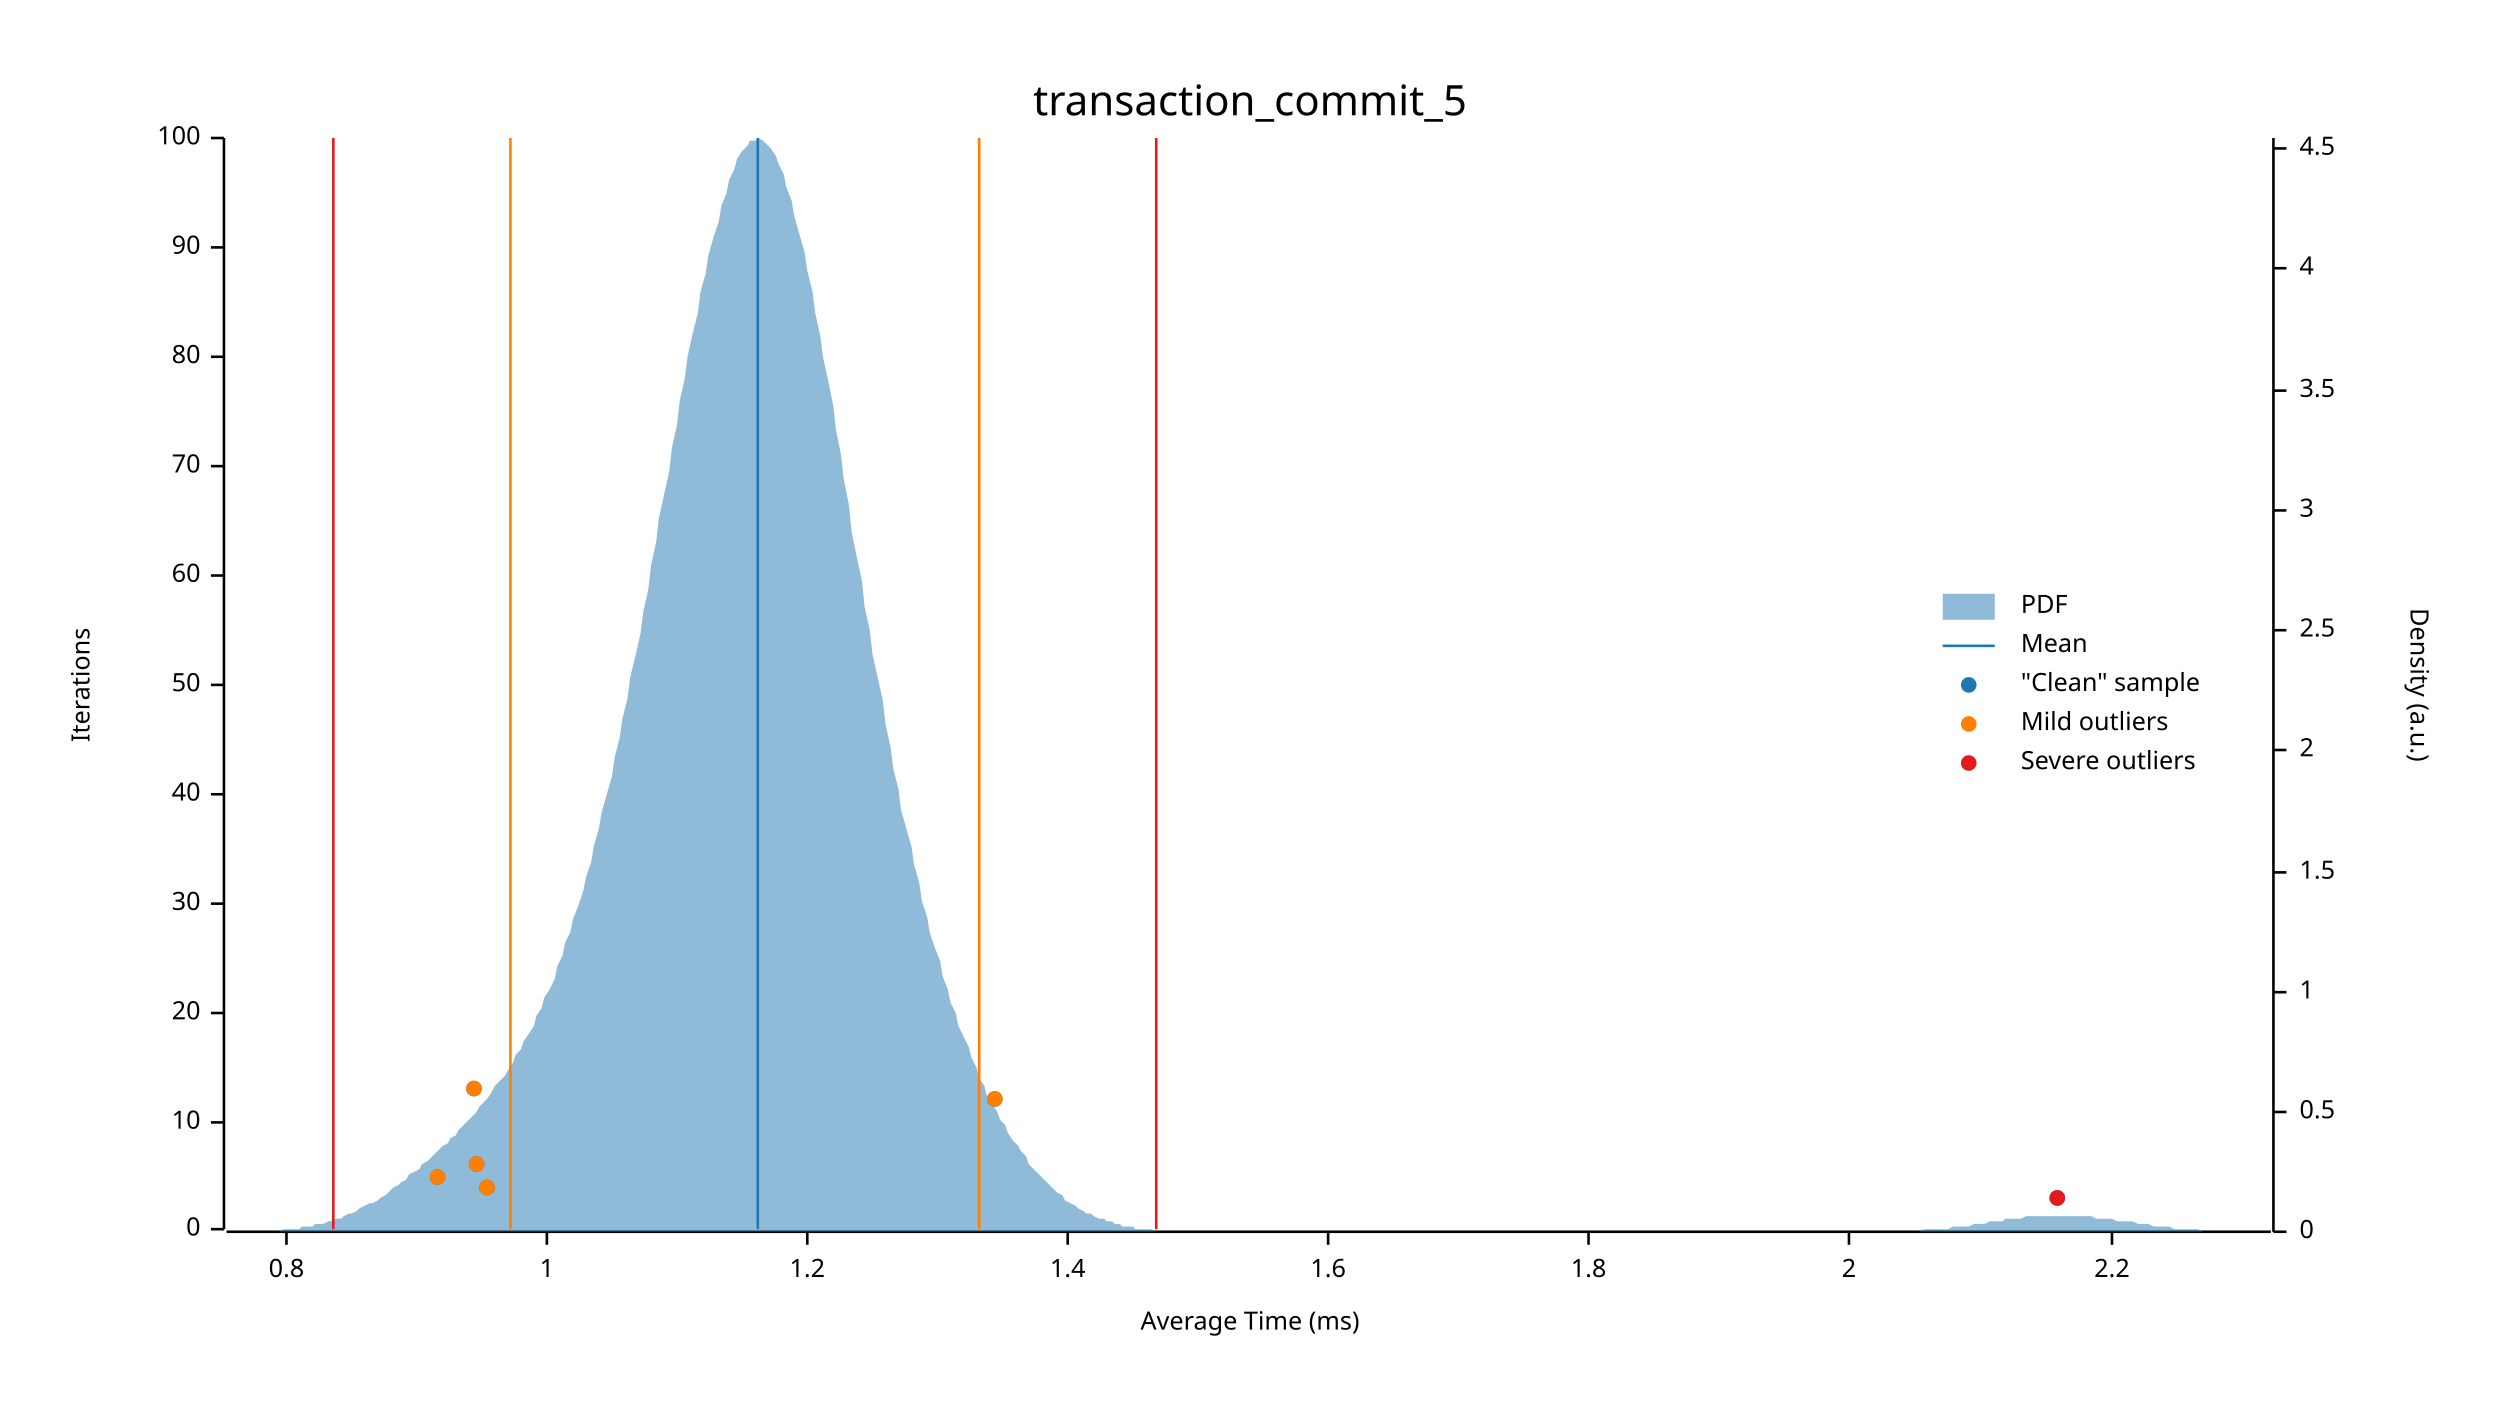
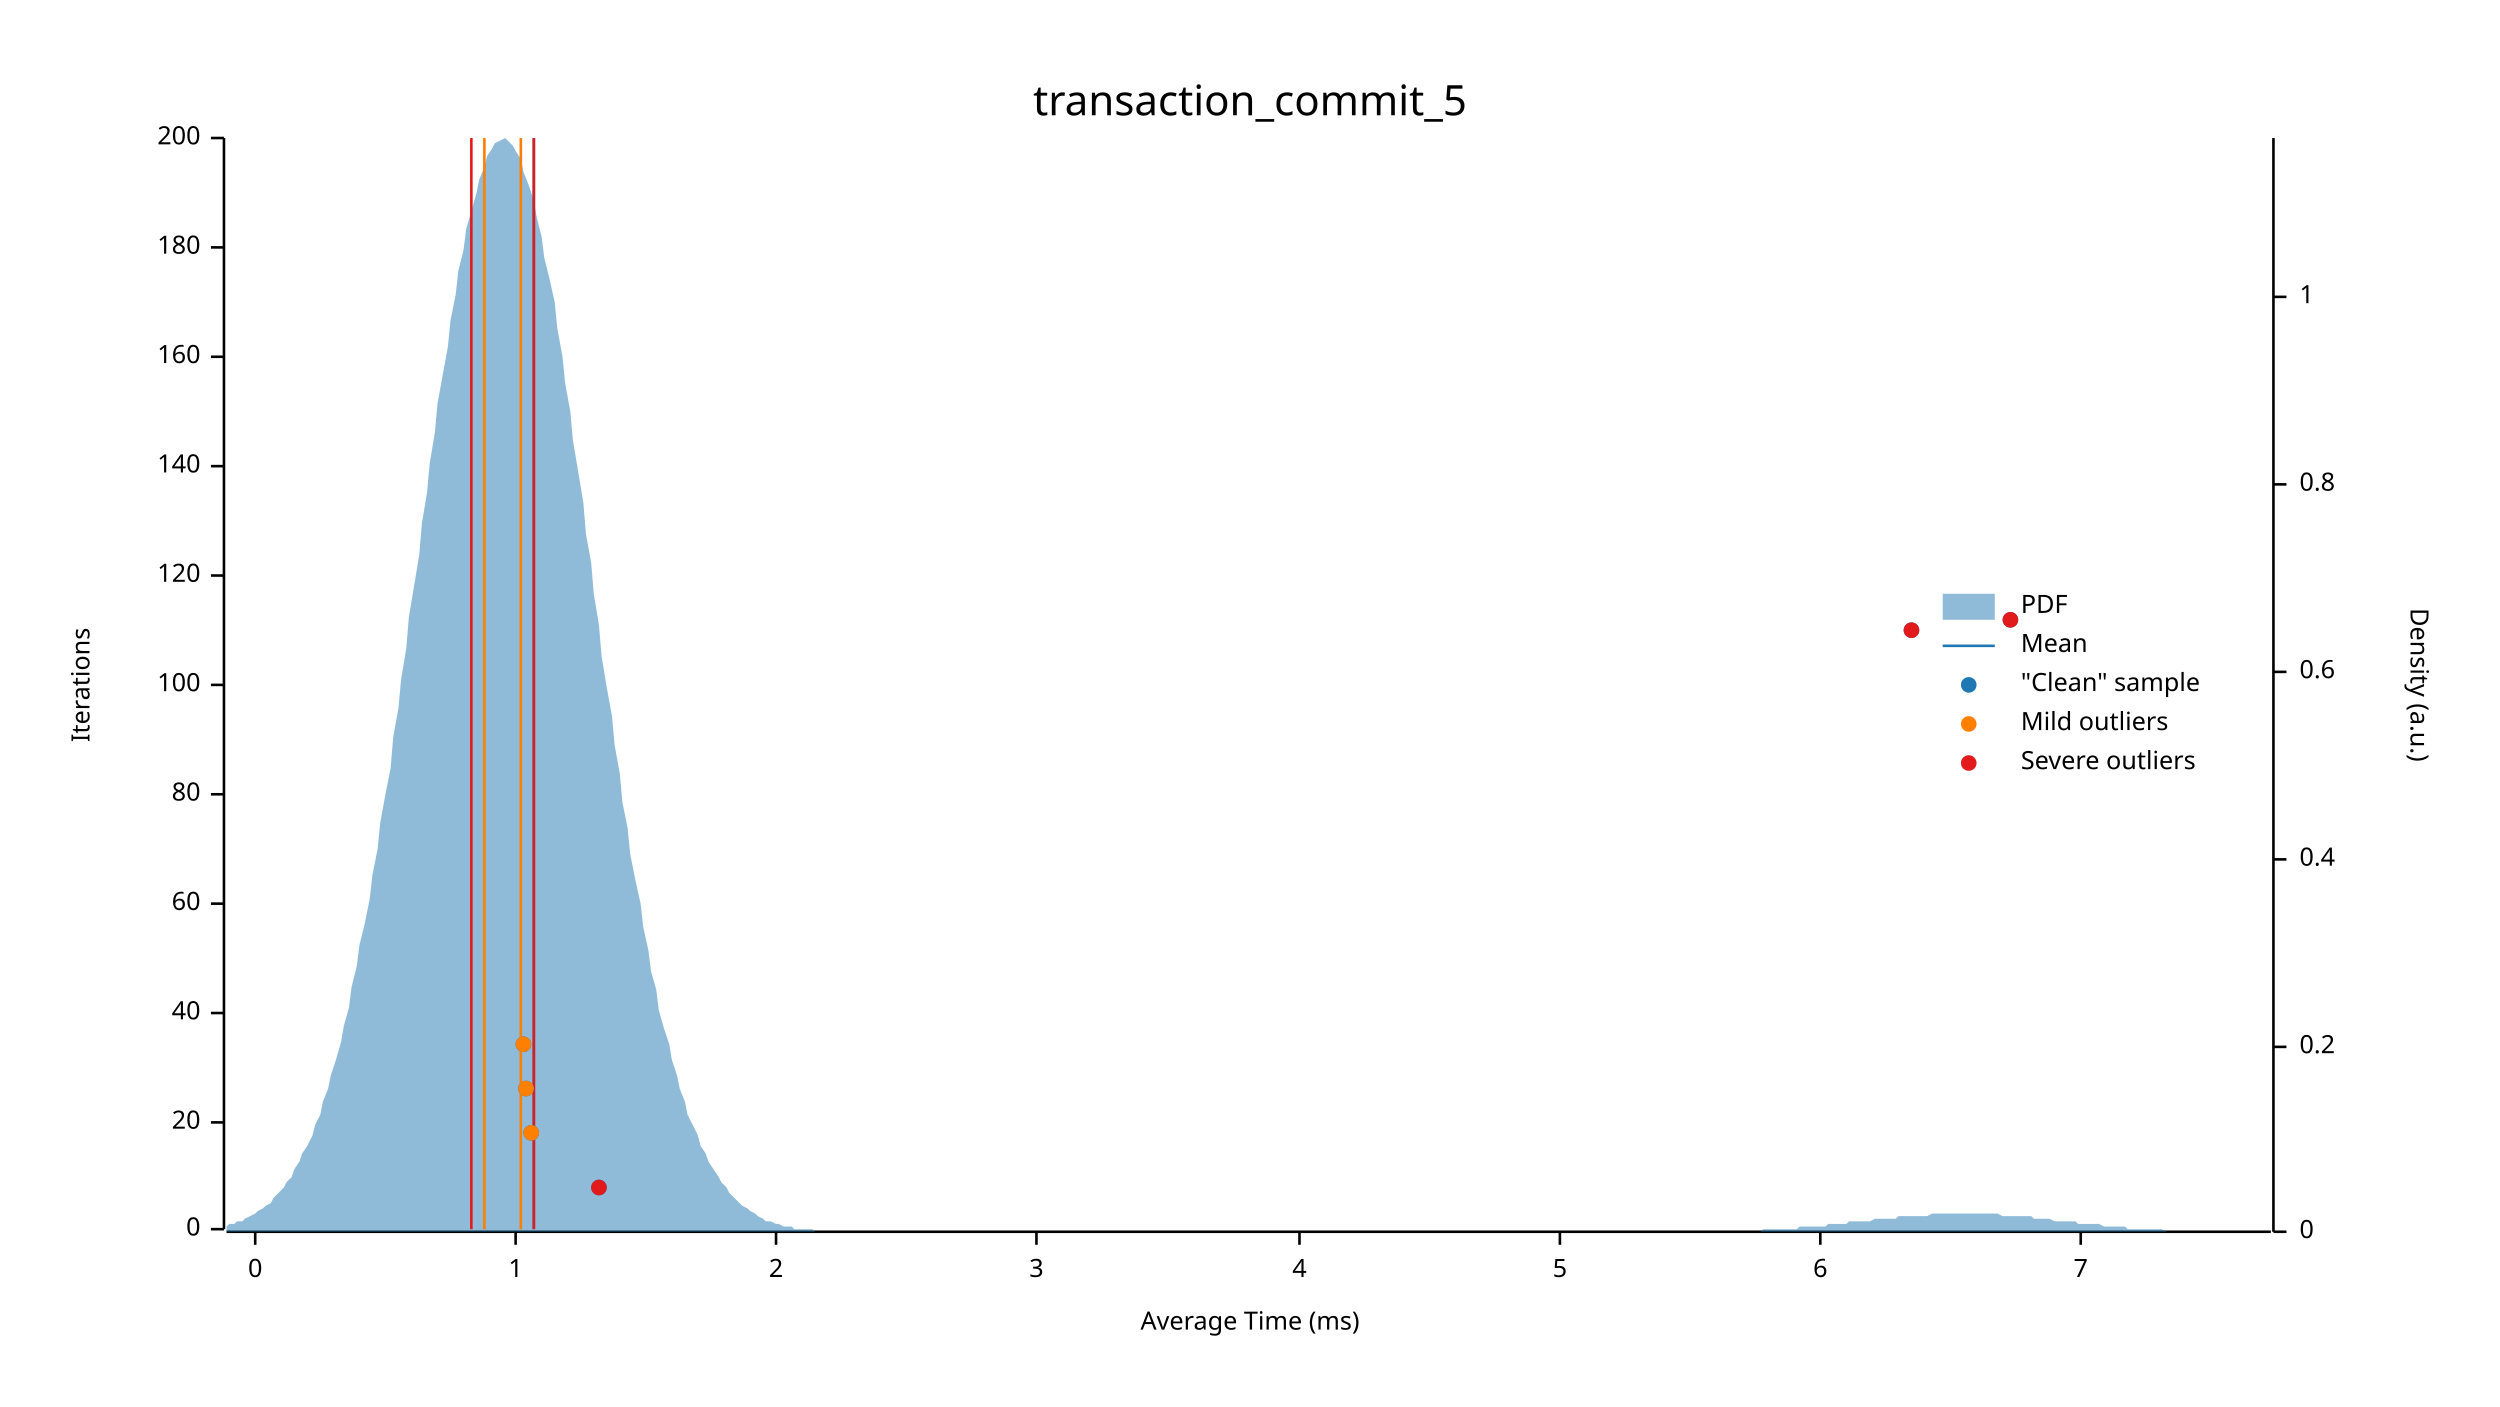
<svg xmlns="http://www.w3.org/2000/svg" width="960" height="540" viewBox="0 0 960 540">
  <text x="480" y="32" dy="0.76em" text-anchor="middle" font-family="sans-serif" font-size="16.129" opacity="1" fill="#000000">
transaction_commit_5
</text>
  <text x="27" y="263" dy="0.76em" text-anchor="middle" font-family="sans-serif" font-size="9.677" opacity="1" fill="#000000" transform="rotate(270, 27, 263)">
Iterations
</text>
  <text x="480" y="513" dy="-0.5ex" text-anchor="middle" font-family="sans-serif" font-size="9.677" opacity="1" fill="#000000">
Average Time (ms)
</text>
  <polyline fill="none" opacity="1" stroke="#000000" stroke-width="1" points="86,53 86,472 " />
  <text x="77" y="472" dy="0.5ex" text-anchor="end" font-family="sans-serif" font-size="9.677" opacity="1" fill="#000000">
0
</text>
  <polyline fill="none" opacity="1" stroke="#000000" stroke-width="1" points="81,472 86,472 " />
  <text x="77" y="431" dy="0.5ex" text-anchor="end" font-family="sans-serif" font-size="9.677" opacity="1" fill="#000000">
- 10
+ 20
</text>
  <polyline fill="none" opacity="1" stroke="#000000" stroke-width="1" points="81,431 86,431 " />
  <text x="77" y="389" dy="0.5ex" text-anchor="end" font-family="sans-serif" font-size="9.677" opacity="1" fill="#000000">
- 20
+ 40
</text>
  <polyline fill="none" opacity="1" stroke="#000000" stroke-width="1" points="81,389 86,389 " />
  <text x="77" y="347" dy="0.5ex" text-anchor="end" font-family="sans-serif" font-size="9.677" opacity="1" fill="#000000">
- 30
+ 60
</text>
  <polyline fill="none" opacity="1" stroke="#000000" stroke-width="1" points="81,347 86,347 " />
  <text x="77" y="305" dy="0.5ex" text-anchor="end" font-family="sans-serif" font-size="9.677" opacity="1" fill="#000000">
- 40
+ 80
</text>
  <polyline fill="none" opacity="1" stroke="#000000" stroke-width="1" points="81,305 86,305 " />
  <text x="77" y="263" dy="0.5ex" text-anchor="end" font-family="sans-serif" font-size="9.677" opacity="1" fill="#000000">
- 50
+ 100
</text>
  <polyline fill="none" opacity="1" stroke="#000000" stroke-width="1" points="81,263 86,263 " />
  <text x="77" y="221" dy="0.5ex" text-anchor="end" font-family="sans-serif" font-size="9.677" opacity="1" fill="#000000">
- 60
+ 120
</text>
  <polyline fill="none" opacity="1" stroke="#000000" stroke-width="1" points="81,221 86,221 " />
  <text x="77" y="179" dy="0.5ex" text-anchor="end" font-family="sans-serif" font-size="9.677" opacity="1" fill="#000000">
- 70
+ 140
</text>
  <polyline fill="none" opacity="1" stroke="#000000" stroke-width="1" points="81,179 86,179 " />
  <text x="77" y="137" dy="0.5ex" text-anchor="end" font-family="sans-serif" font-size="9.677" opacity="1" fill="#000000">
- 80
+ 160
</text>
  <polyline fill="none" opacity="1" stroke="#000000" stroke-width="1" points="81,137 86,137 " />
  <text x="77" y="95" dy="0.5ex" text-anchor="end" font-family="sans-serif" font-size="9.677" opacity="1" fill="#000000">
- 90
+ 180
</text>
  <polyline fill="none" opacity="1" stroke="#000000" stroke-width="1" points="81,95 86,95 " />
  <text x="77" y="53" dy="0.5ex" text-anchor="end" font-family="sans-serif" font-size="9.677" opacity="1" fill="#000000">
- 100
+ 200
</text>
  <polyline fill="none" opacity="1" stroke="#000000" stroke-width="1" points="81,53 86,53 " />
  <polyline fill="none" opacity="1" stroke="#000000" stroke-width="1" points="87,473 872,473 " />
-   <text x="110" y="483" dy="0.76em" text-anchor="middle" font-family="sans-serif" font-size="9.677" opacity="1" fill="#000000">
- 0.8
+   <text x="98" y="483" dy="0.76em" text-anchor="middle" font-family="sans-serif" font-size="9.677" opacity="1" fill="#000000">
+ 0
</text>
-   <polyline fill="none" opacity="1" stroke="#000000" stroke-width="1" points="110,473 110,478 " />
-   <text x="210" y="483" dy="0.76em" text-anchor="middle" font-family="sans-serif" font-size="9.677" opacity="1" fill="#000000">
+   <polyline fill="none" opacity="1" stroke="#000000" stroke-width="1" points="98,473 98,478 " />
+   <text x="198" y="483" dy="0.76em" text-anchor="middle" font-family="sans-serif" font-size="9.677" opacity="1" fill="#000000">
1
</text>
-   <polyline fill="none" opacity="1" stroke="#000000" stroke-width="1" points="210,473 210,478 " />
-   <text x="310" y="483" dy="0.76em" text-anchor="middle" font-family="sans-serif" font-size="9.677" opacity="1" fill="#000000">
- 1.2
- </text>
-   <polyline fill="none" opacity="1" stroke="#000000" stroke-width="1" points="310,473 310,478 " />
-   <text x="410" y="483" dy="0.76em" text-anchor="middle" font-family="sans-serif" font-size="9.677" opacity="1" fill="#000000">
- 1.4
- </text>
-   <polyline fill="none" opacity="1" stroke="#000000" stroke-width="1" points="410,473 410,478 " />
-   <text x="510" y="483" dy="0.76em" text-anchor="middle" font-family="sans-serif" font-size="9.677" opacity="1" fill="#000000">
- 1.6
- </text>
-   <polyline fill="none" opacity="1" stroke="#000000" stroke-width="1" points="510,473 510,478 " />
-   <text x="610" y="483" dy="0.76em" text-anchor="middle" font-family="sans-serif" font-size="9.677" opacity="1" fill="#000000">
- 1.8
- </text>
-   <polyline fill="none" opacity="1" stroke="#000000" stroke-width="1" points="610,473 610,478 " />
-   <text x="710" y="483" dy="0.76em" text-anchor="middle" font-family="sans-serif" font-size="9.677" opacity="1" fill="#000000">
+   <polyline fill="none" opacity="1" stroke="#000000" stroke-width="1" points="198,473 198,478 " />
+   <text x="298" y="483" dy="0.76em" text-anchor="middle" font-family="sans-serif" font-size="9.677" opacity="1" fill="#000000">
2
</text>
-   <polyline fill="none" opacity="1" stroke="#000000" stroke-width="1" points="710,473 710,478 " />
-   <text x="811" y="483" dy="0.76em" text-anchor="middle" font-family="sans-serif" font-size="9.677" opacity="1" fill="#000000">
- 2.2
+   <polyline fill="none" opacity="1" stroke="#000000" stroke-width="1" points="298,473 298,478 " />
+   <text x="398" y="483" dy="0.76em" text-anchor="middle" font-family="sans-serif" font-size="9.677" opacity="1" fill="#000000">
+ 3
</text>
-   <polyline fill="none" opacity="1" stroke="#000000" stroke-width="1" points="811,473 811,478 " />
+   <polyline fill="none" opacity="1" stroke="#000000" stroke-width="1" points="398,473 398,478 " />
+   <text x="499" y="483" dy="0.76em" text-anchor="middle" font-family="sans-serif" font-size="9.677" opacity="1" fill="#000000">
+ 4
+ </text>
+   <polyline fill="none" opacity="1" stroke="#000000" stroke-width="1" points="499,473 499,478 " />
+   <text x="599" y="483" dy="0.76em" text-anchor="middle" font-family="sans-serif" font-size="9.677" opacity="1" fill="#000000">
+ 5
+ </text>
+   <polyline fill="none" opacity="1" stroke="#000000" stroke-width="1" points="599,473 599,478 " />
+   <text x="699" y="483" dy="0.76em" text-anchor="middle" font-family="sans-serif" font-size="9.677" opacity="1" fill="#000000">
+ 6
+ </text>
+   <polyline fill="none" opacity="1" stroke="#000000" stroke-width="1" points="699,473 699,478 " />
+   <text x="799" y="483" dy="0.76em" text-anchor="middle" font-family="sans-serif" font-size="9.677" opacity="1" fill="#000000">
+ 7
+ </text>
+   <polyline fill="none" opacity="1" stroke="#000000" stroke-width="1" points="799,473 799,478 " />
  <text x="933" y="263" dy="0.76em" text-anchor="middle" font-family="sans-serif" font-size="9.677" opacity="1" fill="#000000" transform="rotate(90, 933, 263)">
Density (a.u.)
</text>
  <polyline fill="none" opacity="1" stroke="#000000" stroke-width="1" points="873,53 873,473 " />
  <text x="883" y="473" dy="0.5ex" text-anchor="start" font-family="sans-serif" font-size="9.677" opacity="1" fill="#000000">
0
</text>
  <polyline fill="none" opacity="1" stroke="#000000" stroke-width="1" points="873,473 878,473 " />
-   <text x="883" y="427" dy="0.5ex" text-anchor="start" font-family="sans-serif" font-size="9.677" opacity="1" fill="#000000">
- 0.5
+   <text x="883" y="402" dy="0.5ex" text-anchor="start" font-family="sans-serif" font-size="9.677" opacity="1" fill="#000000">
+ 0.2
</text>
-   <polyline fill="none" opacity="1" stroke="#000000" stroke-width="1" points="873,427 878,427 " />
-   <text x="883" y="381" dy="0.5ex" text-anchor="start" font-family="sans-serif" font-size="9.677" opacity="1" fill="#000000">
+   <polyline fill="none" opacity="1" stroke="#000000" stroke-width="1" points="873,402 878,402 " />
+   <text x="883" y="330" dy="0.5ex" text-anchor="start" font-family="sans-serif" font-size="9.677" opacity="1" fill="#000000">
+ 0.4
+ </text>
+   <polyline fill="none" opacity="1" stroke="#000000" stroke-width="1" points="873,330 878,330 " />
+   <text x="883" y="258" dy="0.5ex" text-anchor="start" font-family="sans-serif" font-size="9.677" opacity="1" fill="#000000">
+ 0.6
+ </text>
+   <polyline fill="none" opacity="1" stroke="#000000" stroke-width="1" points="873,258 878,258 " />
+   <text x="883" y="186" dy="0.5ex" text-anchor="start" font-family="sans-serif" font-size="9.677" opacity="1" fill="#000000">
+ 0.8
+ </text>
+   <polyline fill="none" opacity="1" stroke="#000000" stroke-width="1" points="873,186 878,186 " />
+   <text x="883" y="114" dy="0.5ex" text-anchor="start" font-family="sans-serif" font-size="9.677" opacity="1" fill="#000000">
1
</text>
-   <polyline fill="none" opacity="1" stroke="#000000" stroke-width="1" points="873,381 878,381 " />
-   <text x="883" y="335" dy="0.5ex" text-anchor="start" font-family="sans-serif" font-size="9.677" opacity="1" fill="#000000">
- 1.5
- </text>
-   <polyline fill="none" opacity="1" stroke="#000000" stroke-width="1" points="873,335 878,335 " />
-   <text x="883" y="288" dy="0.5ex" text-anchor="start" font-family="sans-serif" font-size="9.677" opacity="1" fill="#000000">
- 2
- </text>
-   <polyline fill="none" opacity="1" stroke="#000000" stroke-width="1" points="873,288 878,288 " />
-   <text x="883" y="242" dy="0.5ex" text-anchor="start" font-family="sans-serif" font-size="9.677" opacity="1" fill="#000000">
- 2.5
- </text>
-   <polyline fill="none" opacity="1" stroke="#000000" stroke-width="1" points="873,242 878,242 " />
-   <text x="883" y="196" dy="0.5ex" text-anchor="start" font-family="sans-serif" font-size="9.677" opacity="1" fill="#000000">
- 3
- </text>
-   <polyline fill="none" opacity="1" stroke="#000000" stroke-width="1" points="873,196 878,196 " />
-   <text x="883" y="150" dy="0.5ex" text-anchor="start" font-family="sans-serif" font-size="9.677" opacity="1" fill="#000000">
- 3.5
- </text>
-   <polyline fill="none" opacity="1" stroke="#000000" stroke-width="1" points="873,150 878,150 " />
-   <text x="883" y="103" dy="0.5ex" text-anchor="start" font-family="sans-serif" font-size="9.677" opacity="1" fill="#000000">
- 4
- </text>
-   <polyline fill="none" opacity="1" stroke="#000000" stroke-width="1" points="873,103 878,103 " />
-   <text x="883" y="57" dy="0.5ex" text-anchor="start" font-family="sans-serif" font-size="9.677" opacity="1" fill="#000000">
- 4.5
- </text>
-   <polyline fill="none" opacity="1" stroke="#000000" stroke-width="1" points="873,57 878,57 " />
-   <polygon opacity="0.5" fill="#1F78B4" points="87,473 88,473 90,473 91,473 93,473 94,473 96,473 98,473 99,473 101,473 102,473 104,473 105,473 107,473 109,472 110,472 112,472 113,472 115,472 116,471 118,471 120,471 121,470 123,470 124,470 126,469 127,469 129,468 131,468 132,467 134,466 135,466 137,465 138,464 140,463 142,462 143,462 145,461 146,460 148,459 150,457 151,456 153,455 154,454 156,453 157,451 159,450 161,449 162,447 164,446 165,445 167,443 168,442 170,440 172,439 173,437 175,436 176,434 178,432 179,431 181,429 183,427 184,425 186,423 187,422 189,419 190,417 192,415 194,413 195,411 197,408 198,405 200,403 201,400 203,397 205,394 206,390 208,387 209,383 211,380 213,376 214,371 216,367 217,362 219,358 220,353 222,348 224,342 225,337 227,331 228,325 230,318 231,312 233,305 235,298 236,291 238,283 239,276 241,268 242,260 244,252 246,243 247,235 249,226 250,217 252,208 253,199 255,190 257,181 258,172 260,163 261,154 263,145 264,137 266,128 268,120 269,112 271,105 272,98 274,91 276,85 277,79 279,74 280,69 282,65 283,61 285,58 287,56 288,54 290,54 291,53 293,54 294,55 296,57 298,60 299,63 301,67 302,72 304,77 305,83 307,90 309,97 310,104 312,112 313,120 315,129 316,137 318,146 320,156 321,165 323,175 324,184 326,194 327,204 329,214 331,223 332,233 334,242 335,251 337,260 339,269 340,278 342,287 343,295 345,303 346,311 348,318 350,325 351,332 353,339 354,346 356,352 357,358 359,364 361,369 362,375 364,380 365,385 367,389 368,394 370,398 372,402 373,406 375,410 376,414 378,417 379,421 381,424 383,427 384,430 386,432 387,435 389,438 391,440 392,442 394,444 395,447 397,449 398,450 400,452 402,454 403,455 405,457 406,458 408,459 409,461 411,462 413,463 414,464 416,465 417,466 419,466 420,467 422,468 424,468 425,469 427,469 428,470 430,470 431,471 433,471 435,471 436,472 438,472 439,472 441,472 442,472 444,473 446,473 447,473 449,473 450,473 452,473 454,473 455,473 457,473 458,473 460,473 461,473 463,473 465,473 466,473 468,473 469,473 471,473 472,473 474,473 476,473 477,473 479,473 480,473 482,473 483,473 485,473 487,473 488,473 490,473 491,473 493,473 494,473 496,473 498,473 499,473 501,473 502,473 504,473 505,473 507,473 509,473 510,473 512,473 513,473 515,473 517,473 518,473 520,473 521,473 523,473 524,473 526,473 528,473 529,473 531,473 532,473 534,473 535,473 537,473 539,473 540,473 542,473 543,473 545,473 546,473 548,473 550,473 551,473 553,473 554,473 556,473 557,473 559,473 561,473 562,473 564,473 565,473 567,473 568,473 570,473 572,473 573,473 575,473 576,473 578,473 580,473 581,473 583,473 584,473 586,473 587,473 589,473 591,473 592,473 594,473 595,473 597,473 598,473 600,473 602,473 603,473 605,473 606,473 608,473 609,473 611,473 613,473 614,473 616,473 617,473 619,473 620,473 622,473 624,473 625,473 627,473 628,473 630,473 632,473 633,473 635,473 636,473 638,473 639,473 641,473 643,473 644,473 646,473 647,473 649,473 650,473 652,473 654,473 655,473 657,473 658,473 660,473 661,473 663,473 665,473 666,473 668,473 669,473 671,473 672,473 674,473 676,473 677,473 679,473 680,473 682,473 683,473 685,473 687,473 688,473 690,473 691,473 693,473 695,473 696,473 698,473 699,473 701,473 702,473 704,473 706,473 707,473 709,473 710,473 712,473 713,473 715,473 717,473 718,473 720,473 721,473 723,473 724,473 726,473 728,473 729,473 731,473 732,473 734,473 735,473 737,473 739,472 740,472 742,472 743,472 745,472 746,472 748,472 750,471 751,471 753,471 754,471 756,471 758,470 759,470 761,470 762,470 764,469 765,469 767,469 769,469 770,468 772,468 773,468 775,468 776,468 778,467 780,467 781,467 783,467 784,467 786,467 787,467 789,467 791,467 792,467 794,467 795,467 797,467 798,467 800,467 802,467 803,467 805,468 806,468 808,468 809,468 811,468 813,469 814,469 816,469 817,469 819,469 821,470 822,470 824,470 825,470 827,471 828,471 830,471 832,471 833,471 835,472 836,472 838,472 839,472 841,472 843,472 844,472 846,473 847,473 849,473 850,473 852,473 854,473 855,473 857,473 858,473 860,473 861,473 863,473 865,473 866,473 868,473 869,473 871,473 873,473 873,473 87,473 " />
-   <polyline fill="none" opacity="1" stroke="#1F78B4" stroke-width="1" points="291,472 291,53 " />
-   <polyline fill="none" opacity="1" stroke="#FF7F00" stroke-width="1" points="196,472 196,53 " />
-   <polyline fill="none" opacity="1" stroke="#FF7F00" stroke-width="1" points="376,472 376,53 " />
-   <polyline fill="none" opacity="1" stroke="#E31A1C" stroke-width="1" points="128,472 128,53 " />
-   <polyline fill="none" opacity="1" stroke="#E31A1C" stroke-width="1" points="444,472 444,53 " />
-   <circle cx="790" cy="460" r="3" opacity="1" fill="#1F78B4" stroke="none" stroke-width="1" />
-   <circle cx="187" cy="456" r="3" opacity="1" fill="#1F78B4" stroke="none" stroke-width="1" />
-   <circle cx="168" cy="452" r="3" opacity="1" fill="#1F78B4" stroke="none" stroke-width="1" />
-   <circle cx="183" cy="447" r="3" opacity="1" fill="#1F78B4" stroke="none" stroke-width="1" />
-   <circle cx="382" cy="422" r="3" opacity="1" fill="#1F78B4" stroke="none" stroke-width="1" />
-   <circle cx="182" cy="418" r="3" opacity="1" fill="#1F78B4" stroke="none" stroke-width="1" />
-   <circle cx="187" cy="456" r="3" opacity="1" fill="#FF7F00" stroke="none" stroke-width="1" />
-   <circle cx="168" cy="452" r="3" opacity="1" fill="#FF7F00" stroke="none" stroke-width="1" />
-   <circle cx="183" cy="447" r="3" opacity="1" fill="#FF7F00" stroke="none" stroke-width="1" />
-   <circle cx="382" cy="422" r="3" opacity="1" fill="#FF7F00" stroke="none" stroke-width="1" />
-   <circle cx="182" cy="418" r="3" opacity="1" fill="#FF7F00" stroke="none" stroke-width="1" />
-   <circle cx="790" cy="460" r="3" opacity="1" fill="#E31A1C" stroke="none" stroke-width="1" />
+   <polyline fill="none" opacity="1" stroke="#000000" stroke-width="1" points="873,114 878,114 " />
+   <polygon opacity="0.5" fill="#1F78B4" points="87,471 88,470 90,470 91,469 93,469 94,468 96,467 98,466 99,465 101,464 102,463 104,462 105,460 107,458 109,456 110,454 112,452 113,449 115,446 116,443 118,440 120,436 121,432 123,428 124,423 126,418 127,413 129,407 131,400 132,394 134,387 135,379 137,371 138,363 140,355 142,345 143,336 145,326 146,316 148,305 150,295 151,283 153,272 154,261 156,249 157,237 159,225 161,213 162,201 164,189 165,178 167,166 168,155 170,144 172,133 173,123 175,113 176,104 178,96 179,88 181,81 183,74 184,69 186,64 187,60 189,57 190,55 192,54 194,53 195,54 197,56 198,58 200,61 201,66 203,71 205,77 206,83 208,91 209,99 211,107 213,116 214,126 216,137 217,147 219,158 220,169 222,181 224,193 225,205 227,216 228,228 230,240 231,252 233,264 235,275 236,286 238,297 239,308 241,318 242,328 244,338 246,347 247,356 249,365 250,373 252,380 253,388 255,395 257,401 258,407 260,413 261,418 263,423 264,428 266,432 268,436 269,440 271,443 272,446 274,449 276,452 277,454 279,456 280,458 282,460 283,461 285,463 287,464 288,465 290,466 291,467 293,468 294,469 296,469 298,470 299,470 301,471 302,471 304,471 305,472 307,472 309,472 310,472 312,472 313,473 315,473 316,473 318,473 320,473 321,473 323,473 324,473 326,473 327,473 329,473 331,473 332,473 334,473 335,473 337,473 339,473 340,473 342,473 343,473 345,473 346,473 348,473 350,473 351,473 353,473 354,473 356,473 357,473 359,473 361,473 362,473 364,473 365,473 367,473 368,473 370,473 372,473 373,473 375,473 376,473 378,473 379,473 381,473 383,473 384,473 386,473 387,473 389,473 391,473 392,473 394,473 395,473 397,473 398,473 400,473 402,473 403,473 405,473 406,473 408,473 409,473 411,473 413,473 414,473 416,473 417,473 419,473 420,473 422,473 424,473 425,473 427,473 428,473 430,473 431,473 433,473 435,473 436,473 438,473 439,473 441,473 442,473 444,473 446,473 447,473 449,473 450,473 452,473 454,473 455,473 457,473 458,473 460,473 461,473 463,473 465,473 466,473 468,473 469,473 471,473 472,473 474,473 476,473 477,473 479,473 480,473 482,473 483,473 485,473 487,473 488,473 490,473 491,473 493,473 494,473 496,473 498,473 499,473 501,473 502,473 504,473 505,473 507,473 509,473 510,473 512,473 513,473 515,473 517,473 518,473 520,473 521,473 523,473 524,473 526,473 528,473 529,473 531,473 532,473 534,473 535,473 537,473 539,473 540,473 542,473 543,473 545,473 546,473 548,473 550,473 551,473 553,473 554,473 556,473 557,473 559,473 561,473 562,473 564,473 565,473 567,473 568,473 570,473 572,473 573,473 575,473 576,473 578,473 580,473 581,473 583,473 584,473 586,473 587,473 589,473 591,473 592,473 594,473 595,473 597,473 598,473 600,473 602,473 603,473 605,473 606,473 608,473 609,473 611,473 613,473 614,473 616,473 617,473 619,473 620,473 622,473 624,473 625,473 627,473 628,473 630,473 632,473 633,473 635,473 636,473 638,473 639,473 641,473 643,473 644,473 646,473 647,473 649,473 650,473 652,473 654,473 655,473 657,473 658,473 660,473 661,473 663,473 665,473 666,473 668,473 669,473 671,473 672,473 674,473 676,473 677,472 679,472 680,472 682,472 683,472 685,472 687,472 688,472 690,472 691,471 693,471 695,471 696,471 698,471 699,471 701,471 702,470 704,470 706,470 707,470 709,470 710,469 712,469 713,469 715,469 717,469 718,469 720,468 721,468 723,468 724,468 726,468 728,468 729,467 731,467 732,467 734,467 735,467 737,467 739,467 740,467 742,466 743,466 745,466 746,466 748,466 750,466 751,466 753,466 754,466 756,466 758,466 759,466 761,466 762,466 764,466 765,466 767,466 769,467 770,467 772,467 773,467 775,467 776,467 778,467 780,467 781,468 783,468 784,468 786,468 787,468 789,469 791,469 792,469 794,469 795,469 797,469 798,470 800,470 802,470 803,470 805,470 806,470 808,471 809,471 811,471 813,471 814,471 816,471 817,472 819,472 821,472 822,472 824,472 825,472 827,472 828,472 830,472 832,473 833,473 835,473 836,473 838,473 839,473 841,473 843,473 844,473 846,473 847,473 849,473 850,473 852,473 854,473 855,473 857,473 858,473 860,473 861,473 863,473 865,473 866,473 868,473 869,473 871,473 873,473 873,473 87,473 " />
+   <polyline fill="none" opacity="1" stroke="#1F78B4" stroke-width="1" points="205,472 205,53 " />
+   <polyline fill="none" opacity="1" stroke="#FF7F00" stroke-width="1" points="186,472 186,53 " />
+   <polyline fill="none" opacity="1" stroke="#FF7F00" stroke-width="1" points="200,472 200,53 " />
+   <polyline fill="none" opacity="1" stroke="#E31A1C" stroke-width="1" points="181,472 181,53 " />
+   <polyline fill="none" opacity="1" stroke="#E31A1C" stroke-width="1" points="205,472 205,53 " />
+   <circle cx="230" cy="456" r="3" opacity="1" fill="#1F78B4" stroke="none" stroke-width="1" />
+   <circle cx="204" cy="435" r="3" opacity="1" fill="#1F78B4" stroke="none" stroke-width="1" />
+   <circle cx="202" cy="418" r="3" opacity="1" fill="#1F78B4" stroke="none" stroke-width="1" />
+   <circle cx="201" cy="401" r="3" opacity="1" fill="#1F78B4" stroke="none" stroke-width="1" />
+   <circle cx="734" cy="242" r="3" opacity="1" fill="#1F78B4" stroke="none" stroke-width="1" />
+   <circle cx="772" cy="238" r="3" opacity="1" fill="#1F78B4" stroke="none" stroke-width="1" />
+   <circle cx="204" cy="435" r="3" opacity="1" fill="#FF7F00" stroke="none" stroke-width="1" />
+   <circle cx="202" cy="418" r="3" opacity="1" fill="#FF7F00" stroke="none" stroke-width="1" />
+   <circle cx="201" cy="401" r="3" opacity="1" fill="#FF7F00" stroke="none" stroke-width="1" />
+   <circle cx="230" cy="456" r="3" opacity="1" fill="#E31A1C" stroke="none" stroke-width="1" />
+   <circle cx="734" cy="242" r="3" opacity="1" fill="#E31A1C" stroke="none" stroke-width="1" />
+   <circle cx="772" cy="238" r="3" opacity="1" fill="#E31A1C" stroke="none" stroke-width="1" />
  <text x="776" y="228" dy="0.76em" text-anchor="start" font-family="sans-serif" font-size="9.677" opacity="1" fill="#000000">
PDF
</text>
  <text x="776" y="243" dy="0.76em" text-anchor="start" font-family="sans-serif" font-size="9.677" opacity="1" fill="#000000">
Mean
</text>
  <text x="776" y="258" dy="0.76em" text-anchor="start" font-family="sans-serif" font-size="9.677" opacity="1" fill="#000000">
"Clean" sample
</text>
  <text x="776" y="273" dy="0.76em" text-anchor="start" font-family="sans-serif" font-size="9.677" opacity="1" fill="#000000">
Mild outliers
</text>
  <text x="776" y="288" dy="0.76em" text-anchor="start" font-family="sans-serif" font-size="9.677" opacity="1" fill="#000000">
Severe outliers
</text>
  <rect x="746" y="228" width="20" height="10" opacity="0.5" fill="#1F78B4" stroke="none" />
  <polyline fill="none" opacity="1" stroke="#1F78B4" stroke-width="1" points="746,248 766,248 " />
  <circle cx="756" cy="263" r="3" opacity="1" fill="#1F78B4" stroke="none" stroke-width="1" />
  <circle cx="756" cy="278" r="3" opacity="1" fill="#FF7F00" stroke="none" stroke-width="1" />
  <circle cx="756" cy="293" r="3" opacity="1" fill="#E31A1C" stroke="none" stroke-width="1" />
</svg>
